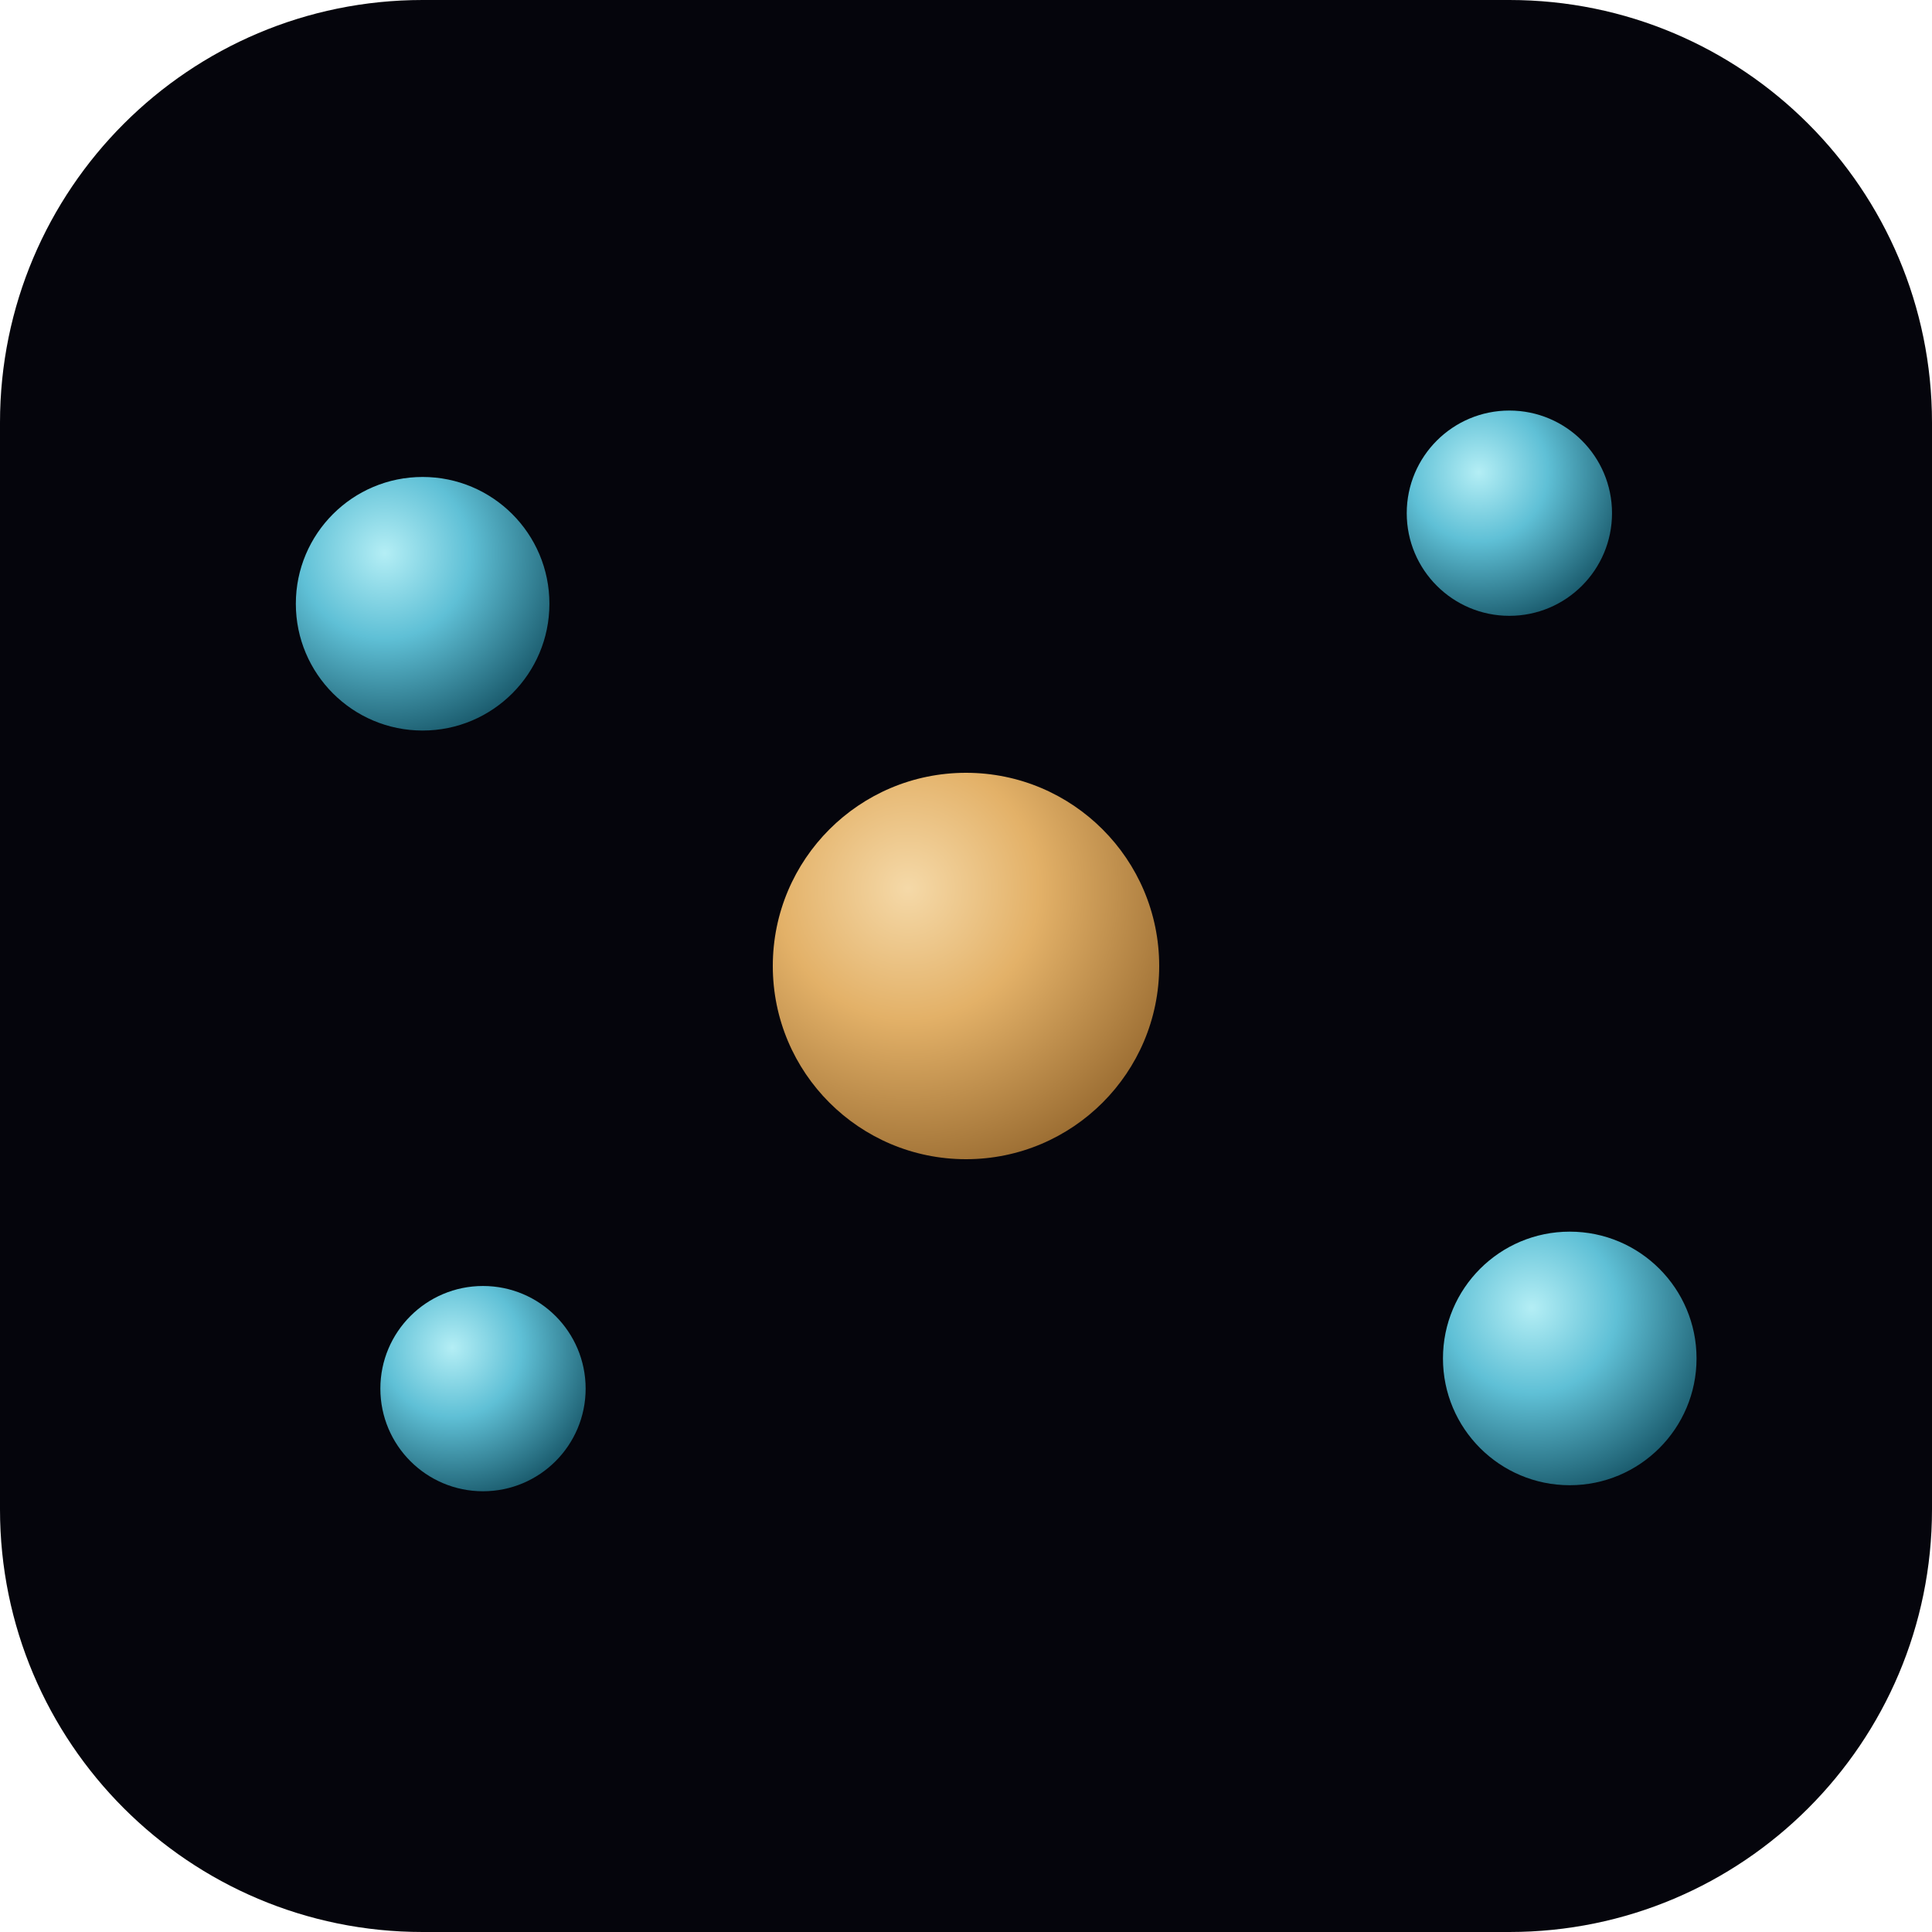
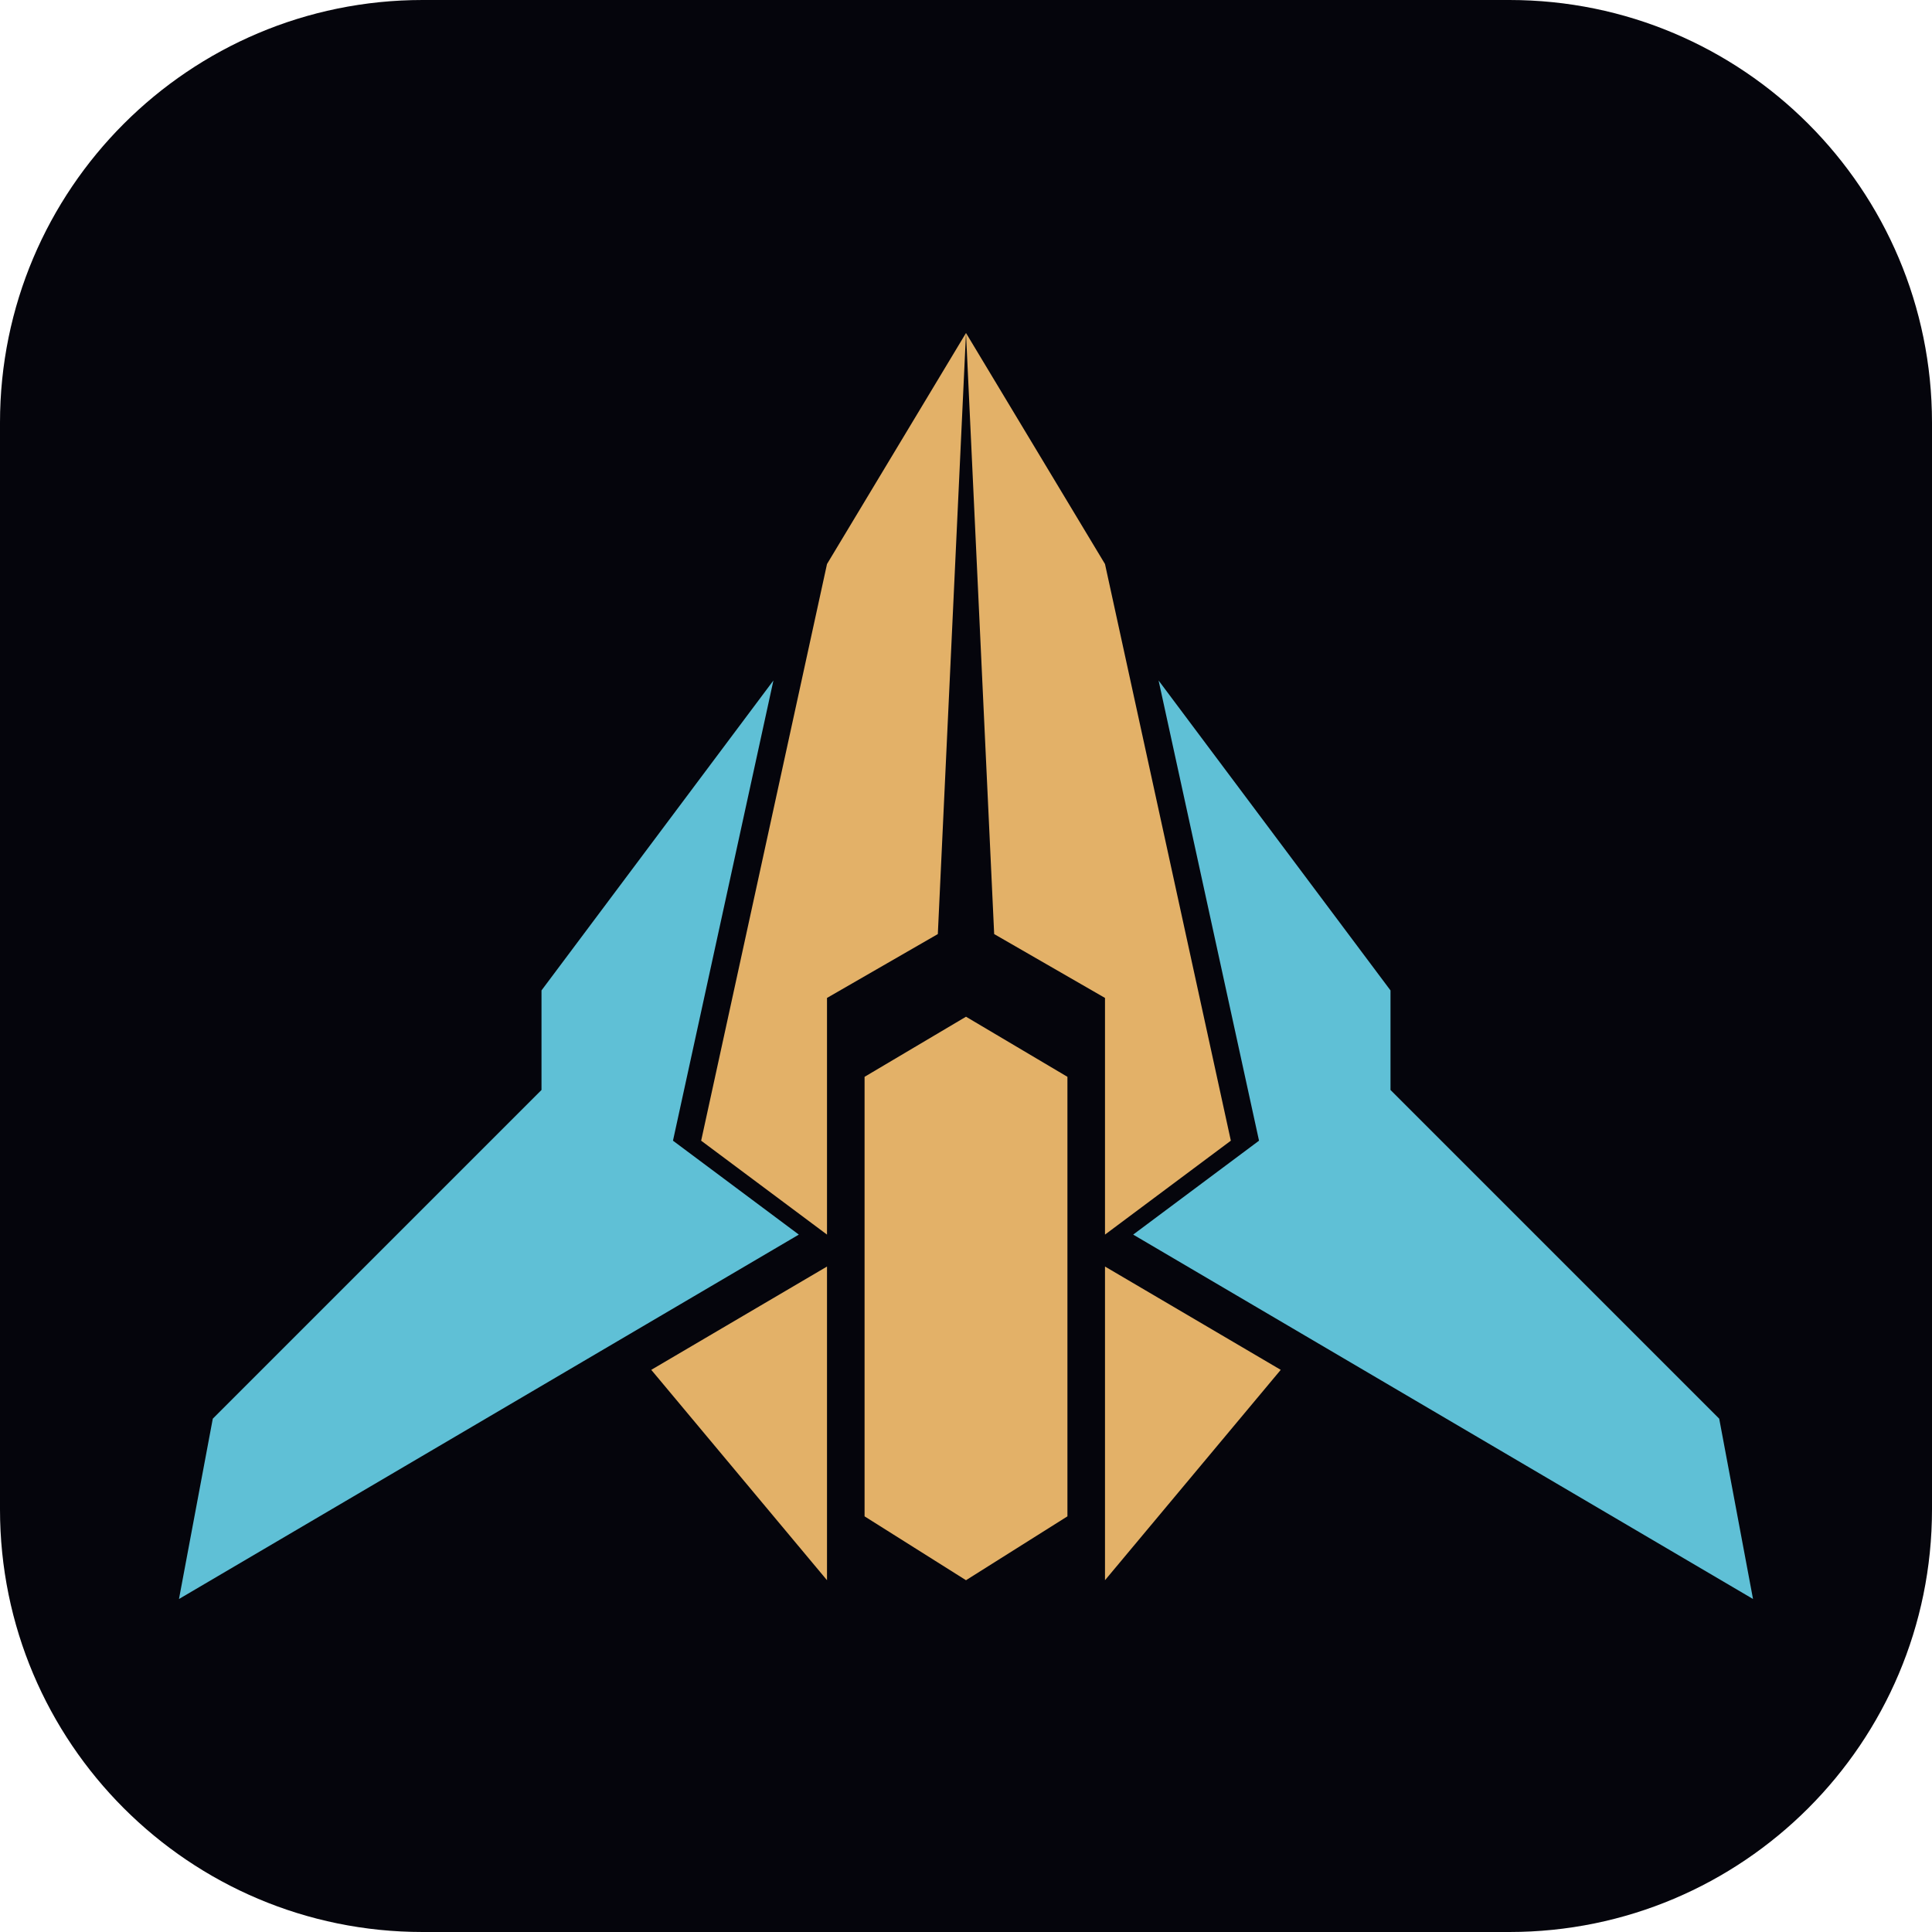
- <svg xmlns="http://www.w3.org/2000/svg" viewBox="0 0 32 32">
-   <defs>
-     <radialGradient id="ion" cx="35%" cy="30%" r="75%">
-       <stop offset="0%" stop-color="#B4EEF5" />
-       <stop offset="45%" stop-color="#5FC0D6" />
-       <stop offset="100%" stop-color="#1B5C6E" />
-     </radialGradient>
-     <radialGradient id="flare" cx="35%" cy="30%" r="75%">
-       <stop offset="0%" stop-color="#F5D9A8" />
-       <stop offset="45%" stop-color="#E3B168" />
-       <stop offset="100%" stop-color="#9C6E33" />
-     </radialGradient>
-   </defs>
+ <svg xmlns="http://www.w3.org/2000/svg" viewBox="0 0 32 32" role="img" aria-label="CypherShip Labs">
  <rect width="32" height="32" rx="7" fill="#05050C" />
-   <g fill="url(#ion)">
-     <circle cx="7" cy="10" r="2.1" />
-     <circle cx="25" cy="8.5" r="1.7" />
-     <circle cx="8" cy="23" r="1.7" />
-     <circle cx="26" cy="22.5" r="2.1" />
-   </g>
-   <circle cx="16" cy="16" r="3.2" fill="url(#flare)" />
+   <svg x="2" y="2" width="28" height="28" viewBox="177 49 900 900">
+     <path fill="#5FC0D6" d="M524.47 347 401 512 401 565 226 740 208 836 538 642 471 592Z" />
+     <path fill="#5FC0D6" d="M729.53 347 853 512 853 565 1028 740 1046 836 716 642 783 592Z" />
+     <path fill="#E3B168" d="M627 162 553 285 486 592 553 642 553 516 612 482Z" />
+     <path fill="#E3B168" d="M627 162 701 285 768 592 701 642 701 516 642 482Z" />
+     <path fill="#E3B168" d="M627 526 681 558 681 792 627 826 573 792 573 558Z" />
+     <path fill="#E3B168" d="M553 659 459.44 714 553 826Z" />
+     <path fill="#E3B168" d="M701 659 794.56 714 701 826Z" />
+   </svg>
</svg>
